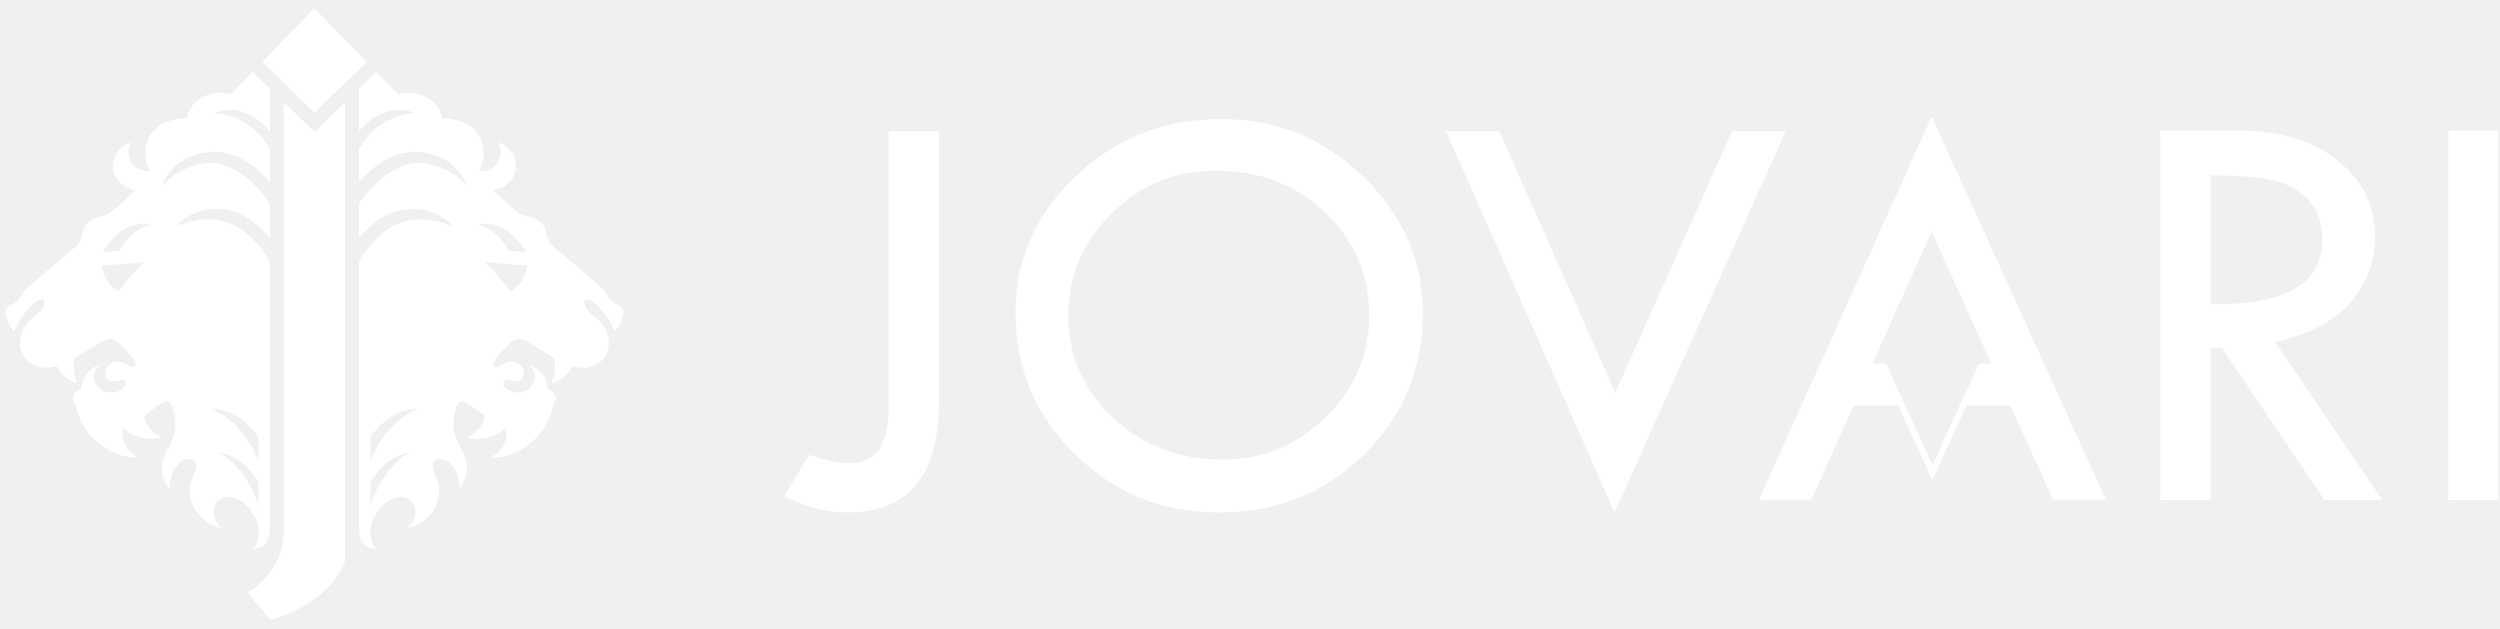
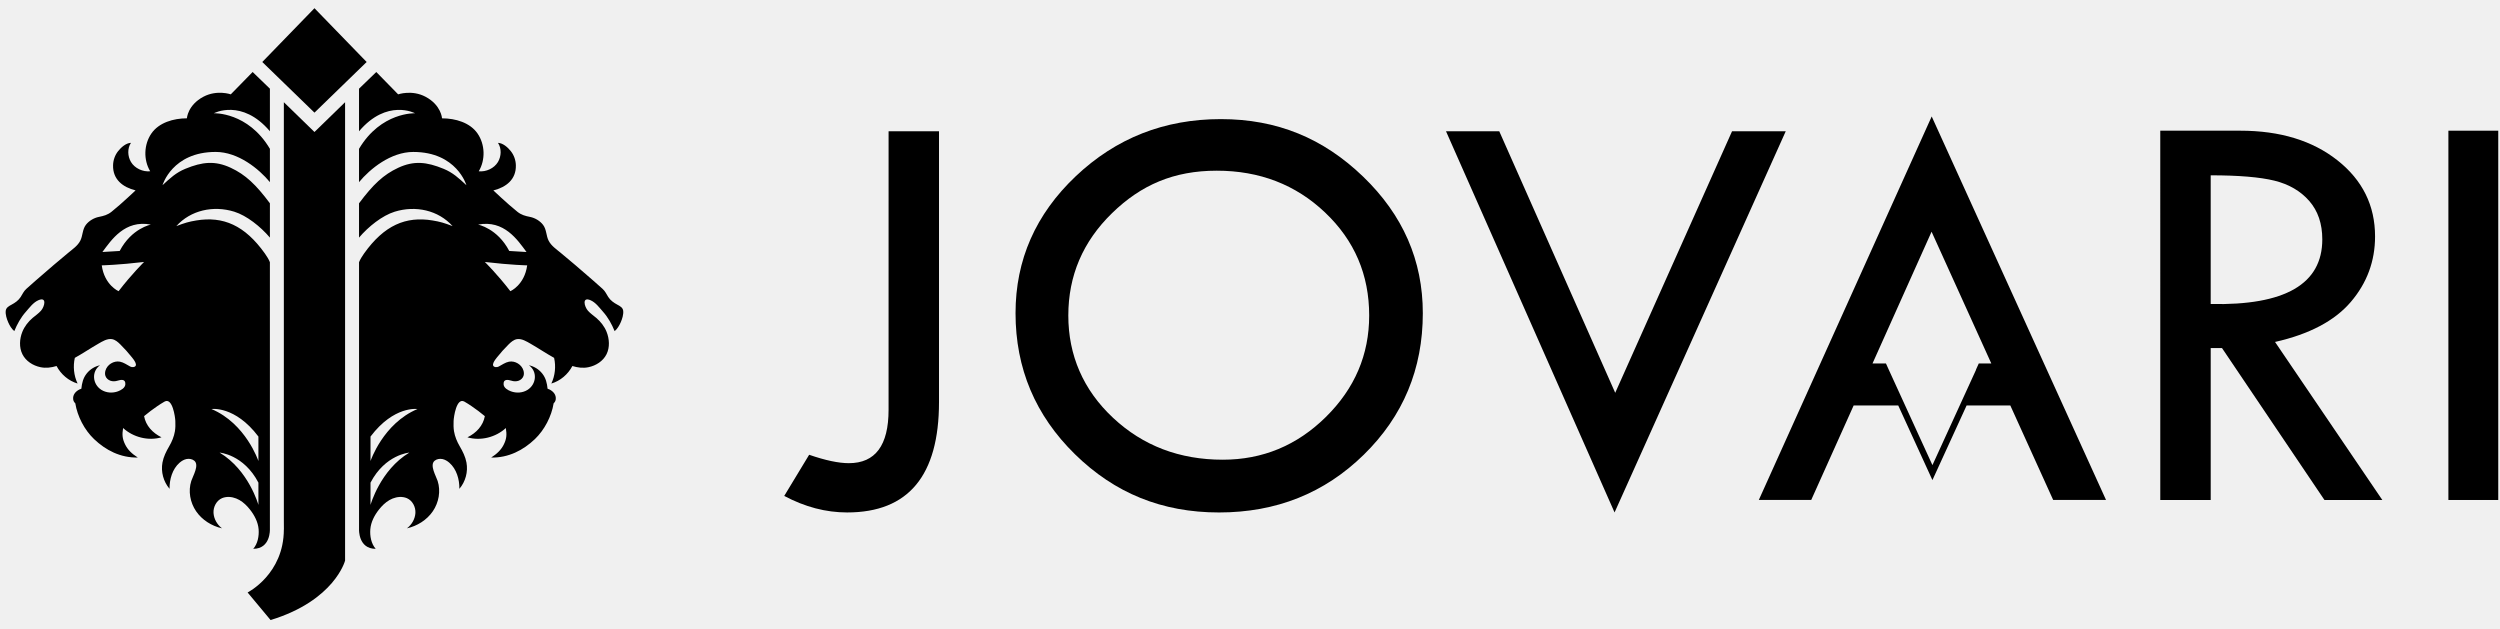
<svg xmlns="http://www.w3.org/2000/svg" width="159" height="40" viewBox="0 0 159 40" fill="none">
-   <path d="M56.514 8.349H59.721V25.568C59.721 30.251 57.773 32.592 53.877 32.592C52.525 32.592 51.191 32.242 49.877 31.541L51.462 28.923C52.494 29.28 53.336 29.458 53.987 29.458C55.671 29.458 56.513 28.327 56.513 26.066V8.349H56.514Z" fill="white" />
-   <path d="M64.588 19.918C64.588 16.528 65.867 13.623 68.423 11.204C70.98 8.784 74.052 7.575 77.641 7.575C81.23 7.575 84.161 8.794 86.693 11.232C89.225 13.669 90.491 16.565 90.491 19.918C90.491 23.467 89.24 26.467 86.739 28.917C84.238 31.367 81.168 32.592 77.53 32.592C73.893 32.592 70.887 31.358 68.368 28.889C65.848 26.421 64.588 23.43 64.588 19.918ZM87.08 20.065C87.08 17.474 86.147 15.292 84.278 13.517C82.409 11.743 80.111 10.856 77.383 10.856C74.655 10.856 72.568 11.758 70.719 13.563C68.869 15.368 67.945 17.536 67.945 20.065C67.945 22.595 68.894 24.802 70.793 26.576C72.691 28.35 75.018 29.236 77.77 29.236C80.303 29.236 82.487 28.331 84.324 26.52C86.162 24.709 87.08 22.557 87.08 20.065Z" fill="white" />
-   <path d="M91.966 8.349H95.353L102.728 24.983L110.158 8.349H113.573L102.686 32.592L91.966 8.349H91.966Z" fill="white" />
-   <path d="M122.856 7.407L111.861 31.797H115.194L117.892 25.788H120.728L122.902 30.535L125.076 25.788H127.856L130.582 31.797H133.943L122.855 7.407H122.856ZM125.849 23.118L125.67 23.514H125.679L124.638 25.789L124.164 26.825L122.903 29.583L122.051 27.723L121.167 25.789L120.126 23.514L119.947 23.118H119.091L119.514 22.174L122.848 14.737L126.251 22.242L126.647 23.117H125.85L125.849 23.118Z" fill="white" />
-   <path d="M137.393 8.312H142.481C145.013 8.312 147.074 8.942 148.667 10.201C150.258 11.461 151.054 13.074 151.054 15.039C151.054 16.611 150.539 18.001 149.51 19.205C148.48 20.409 146.873 21.257 144.692 21.748L151.515 31.8H147.835L141.32 22.139H140.601V31.8H137.394V8.312H137.393ZM140.6 11.151V19.337C145.332 19.435 147.698 18.065 147.698 15.225C147.698 14.229 147.421 13.416 146.869 12.782C146.316 12.149 145.578 11.72 144.657 11.492C143.735 11.264 142.383 11.151 140.6 11.151Z" fill="white" />
-   <path d="M155.718 8.312H158.889V31.8H155.718V8.312Z" fill="white" />
-   <mask id="mask0_16_176" style="mask-type:luminance" maskUnits="userSpaceOnUse" x="0" y="0" width="40" height="40">
-     <path d="M40 0H0V40H40V0Z" fill="white" />
-   </mask>
-   <g mask="url(#mask0_16_176)">
-     <path d="M23.319 3.944L20 0.523L16.681 3.944L20 7.165L23.319 3.944Z" fill="white" />
-     <path d="M18.053 6.502V33.122C18.053 33.311 18.054 33.493 18.056 33.669L18.053 33.67C18.053 36.522 15.748 37.682 15.748 37.682L17.209 39.436C21.288 38.19 21.947 35.656 21.947 35.656V6.502L20 8.396L18.053 6.502Z" fill="white" />
-     <path d="M39.636 19.77C39.613 19.564 39.432 19.467 39.267 19.379C39.042 19.259 38.825 19.108 38.686 18.89C38.568 18.704 38.493 18.524 38.326 18.374C38.137 18.203 37.945 18.035 37.754 17.866C37.371 17.529 36.985 17.196 36.596 16.865C36.28 16.596 35.962 16.33 35.642 16.065C35.372 15.842 35.067 15.637 34.899 15.32C34.729 15 34.769 14.608 34.542 14.306C34.349 14.05 34.029 13.86 33.716 13.797C33.403 13.734 33.158 13.672 32.902 13.465C32.723 13.32 32.548 13.172 32.375 13.021C32.036 12.725 31.706 12.418 31.378 12.111C32.192 11.907 32.832 11.413 32.809 10.512C32.801 10.186 32.69 9.866 32.486 9.611C32.296 9.374 31.991 9.097 31.671 9.085C31.909 9.442 31.886 9.941 31.67 10.303C31.43 10.706 30.916 10.942 30.448 10.894C30.883 10.168 30.852 9.19 30.373 8.492C29.894 7.795 28.96 7.526 28.114 7.526C28.114 7.526 28.064 6.682 27.061 6.152C26.197 5.695 25.322 6.001 25.322 6.001L23.932 4.58L22.834 5.641L22.834 8.349C24.617 6.252 26.399 7.204 26.399 7.204C26.399 7.204 24.23 7.111 22.834 9.466L22.834 11.585C23.535 10.738 24.854 9.664 26.284 9.664C29.054 9.664 29.663 11.778 29.663 11.778C29.169 11.32 28.801 10.979 28.214 10.737C27.129 10.289 26.318 10.21 25.325 10.672C24.389 11.108 23.726 11.735 22.834 12.931L22.834 15.112C23.436 14.405 24.312 13.71 25.103 13.464C26.432 13.053 27.874 13.367 28.786 14.382C28.253 14.176 27.979 14.099 27.516 14.022C25.812 13.739 24.434 14.323 23.151 16.127C23.045 16.277 22.901 16.504 22.835 16.676V33.663C22.835 33.663 22.778 34.906 23.894 34.906C23.606 34.578 23.518 34.09 23.552 33.663C23.588 33.207 23.816 32.77 24.102 32.409C24.289 32.172 24.508 31.955 24.77 31.804C25.033 31.654 25.342 31.574 25.641 31.618C25.723 31.63 25.803 31.651 25.879 31.684C26.234 31.837 26.443 32.242 26.42 32.627C26.396 33.013 26.188 33.37 25.879 33.603C26.536 33.455 27.147 33.073 27.527 32.517C27.908 31.962 28.041 31.232 27.835 30.591C27.735 30.278 27.304 29.576 27.647 29.3C27.78 29.193 27.965 29.162 28.133 29.195C28.301 29.228 28.453 29.32 28.582 29.433C29.035 29.829 29.227 30.488 29.216 31.09C29.606 30.637 29.777 30.004 29.667 29.416C29.599 29.047 29.428 28.708 29.24 28.386C29.067 28.091 28.932 27.769 28.875 27.427C28.839 27.211 28.841 26.991 28.849 26.772C28.858 26.529 29.029 25.259 29.535 25.543C29.692 25.631 29.843 25.73 29.992 25.831C30.284 26.028 30.564 26.242 30.836 26.467C30.726 27.075 30.297 27.533 29.728 27.814C30.564 28.059 31.53 27.814 32.171 27.223C32.237 27.633 32.226 27.889 32.048 28.257C31.881 28.603 31.613 28.861 31.237 29.101C32.344 29.122 33.282 28.631 34.019 27.927C34.629 27.343 35.077 26.484 35.211 25.651C35.283 25.586 35.332 25.5 35.345 25.404C35.381 25.112 35.199 24.902 34.957 24.775C34.944 24.769 34.826 24.727 34.826 24.723C34.789 24.367 34.716 24.044 34.486 23.756C34.27 23.486 33.976 23.304 33.639 23.23C34.197 23.633 34.116 24.438 33.556 24.793C33.242 24.992 32.837 25.017 32.492 24.887C32.301 24.815 32.042 24.675 32.028 24.443C32.009 24.105 32.282 24.135 32.525 24.212C32.67 24.259 32.831 24.267 32.975 24.218C33.119 24.168 33.245 24.056 33.294 23.911C33.331 23.805 33.325 23.689 33.296 23.58C33.192 23.194 32.762 22.926 32.369 23.004C32.132 23.051 31.93 23.201 31.719 23.312C31.657 23.345 31.586 23.359 31.517 23.348C31.153 23.288 31.506 22.858 31.602 22.737C31.833 22.445 32.083 22.166 32.348 21.904C32.5 21.754 32.672 21.602 32.884 21.569C33.184 21.524 33.489 21.715 33.738 21.857C34.247 22.149 34.73 22.476 35.241 22.76C35.364 23.304 35.305 23.89 35.065 24.394C35.638 24.226 36.126 23.806 36.403 23.279C36.736 23.381 37.079 23.428 37.432 23.353C37.903 23.254 38.356 22.97 38.575 22.53C38.794 22.093 38.757 21.547 38.578 21.103C38.44 20.759 38.205 20.46 37.924 20.22C37.745 20.068 37.547 19.937 37.392 19.761C37.158 19.495 37.002 18.854 37.56 19.096C37.89 19.24 38.121 19.567 38.353 19.828C38.673 20.187 38.91 20.617 39.091 21.061C39.264 20.92 39.391 20.697 39.479 20.497C39.571 20.289 39.662 20 39.636 19.771V19.77ZM23.565 32.114V30.697C24.499 28.904 26.034 28.785 26.034 28.785C24.177 29.902 23.565 32.114 23.565 32.114ZM23.565 29.322V27.765C25.057 25.79 26.549 26.015 26.549 26.015C24.359 26.939 23.565 29.322 23.565 29.322ZM33.486 16.028L32.388 15.961C31.63 14.515 30.403 14.285 30.403 14.285C32.062 13.967 32.922 15.267 33.486 16.028ZM32.459 18.52C31.625 17.433 30.836 16.661 30.836 16.661C32.497 16.857 33.529 16.877 33.529 16.877C33.357 18.134 32.459 18.52 32.459 18.52Z" fill="white" />
-     <path d="M0.521 20.496C0.609 20.697 0.736 20.92 0.909 21.06C1.09 20.616 1.327 20.186 1.647 19.827C1.879 19.566 2.11 19.239 2.44 19.096C2.998 18.853 2.842 19.494 2.608 19.76C2.453 19.936 2.255 20.067 2.076 20.219C1.795 20.46 1.56 20.759 1.422 21.102C1.243 21.547 1.206 22.092 1.425 22.53C1.644 22.969 2.097 23.253 2.568 23.353C2.921 23.427 3.264 23.38 3.597 23.279C3.874 23.806 4.362 24.225 4.935 24.394C4.695 23.89 4.636 23.304 4.759 22.759C5.27 22.476 5.753 22.149 6.262 21.857C6.511 21.714 6.817 21.523 7.116 21.569C7.328 21.601 7.5 21.753 7.652 21.904C7.917 22.166 8.167 22.444 8.398 22.736C8.495 22.858 8.847 23.288 8.483 23.347C8.414 23.359 8.343 23.344 8.281 23.312C8.07 23.201 7.868 23.05 7.631 23.004C7.238 22.926 6.808 23.193 6.704 23.58C6.675 23.688 6.669 23.805 6.706 23.911C6.755 24.055 6.881 24.167 7.025 24.217C7.169 24.267 7.33 24.259 7.475 24.212C7.718 24.135 7.991 24.104 7.972 24.443C7.958 24.675 7.699 24.815 7.508 24.887C7.164 25.017 6.758 24.991 6.444 24.792C5.884 24.437 5.803 23.632 6.361 23.229C6.024 23.304 5.73 23.486 5.514 23.755C5.284 24.043 5.211 24.366 5.174 24.722C5.174 24.726 5.056 24.768 5.043 24.775C4.801 24.902 4.619 25.112 4.655 25.403C4.668 25.499 4.717 25.586 4.789 25.65C4.923 26.484 5.371 27.343 5.981 27.926C6.718 28.63 7.656 29.121 8.763 29.1C8.387 28.861 8.119 28.602 7.952 28.256C7.774 27.889 7.763 27.633 7.829 27.223C8.47 27.813 9.436 28.059 10.272 27.814C9.703 27.533 9.274 27.074 9.164 26.467C9.436 26.242 9.716 26.027 10.008 25.83C10.157 25.729 10.308 25.63 10.465 25.542C10.971 25.258 11.142 26.528 11.151 26.772C11.159 26.99 11.161 27.211 11.125 27.426C11.068 27.769 10.933 28.09 10.76 28.386C10.572 28.707 10.401 29.047 10.333 29.416C10.224 30.003 10.394 30.636 10.784 31.089C10.773 30.488 10.965 29.829 11.418 29.432C11.547 29.319 11.699 29.228 11.867 29.195C12.035 29.162 12.22 29.192 12.353 29.3C12.696 29.576 12.265 30.278 12.165 30.59C11.959 31.232 12.092 31.961 12.473 32.517C12.853 33.073 13.464 33.455 14.121 33.602C13.813 33.37 13.604 33.012 13.58 32.627C13.557 32.241 13.767 31.837 14.121 31.683C14.197 31.651 14.278 31.629 14.359 31.617C14.658 31.573 14.967 31.653 15.23 31.804C15.492 31.954 15.711 32.171 15.898 32.408C16.184 32.77 16.412 33.206 16.448 33.662C16.482 34.089 16.394 34.577 16.106 34.905C17.222 34.905 17.165 33.663 17.165 33.663V16.676C17.099 16.504 16.955 16.276 16.849 16.126C15.566 14.322 14.188 13.739 12.484 14.022C12.021 14.099 11.747 14.176 11.214 14.382C12.126 13.367 13.568 13.052 14.897 13.464C15.688 13.709 16.564 14.405 17.166 15.112L17.166 12.93C16.274 11.735 15.611 11.108 14.675 10.672C13.682 10.209 12.871 10.289 11.786 10.736C11.199 10.979 10.831 11.32 10.337 11.778C10.337 11.778 10.946 9.664 13.716 9.664C15.146 9.664 16.466 10.737 17.166 11.584L17.166 9.466C15.77 7.111 13.601 7.204 13.601 7.204C13.601 7.204 15.383 6.252 17.166 8.349L17.166 5.64L16.068 4.58L14.678 6.001C14.678 6.001 13.803 5.694 12.939 6.151C11.936 6.681 11.886 7.526 11.886 7.526C11.04 7.526 10.106 7.795 9.627 8.492C9.148 9.189 9.117 10.168 9.552 10.894C9.084 10.942 8.57 10.706 8.33 10.302C8.114 9.941 8.091 9.441 8.329 9.085C8.009 9.096 7.704 9.374 7.514 9.611C7.31 9.866 7.199 10.185 7.191 10.511C7.168 11.413 7.808 11.907 8.622 12.11C8.293 12.418 7.964 12.724 7.625 13.02C7.452 13.171 7.277 13.32 7.098 13.464C6.842 13.672 6.597 13.733 6.284 13.796C5.971 13.86 5.651 14.049 5.458 14.305C5.231 14.608 5.271 15 5.101 15.32C4.933 15.637 4.628 15.842 4.358 16.065C4.038 16.329 3.72 16.596 3.404 16.865C3.015 17.195 2.629 17.529 2.246 17.866C2.055 18.034 1.863 18.203 1.674 18.374C1.507 18.524 1.432 18.703 1.314 18.889C1.175 19.108 0.958 19.259 0.733 19.379C0.568 19.467 0.387 19.563 0.364 19.77C0.338 19.999 0.429 20.288 0.521 20.496V20.496ZM13.966 28.785C13.966 28.785 15.501 28.903 16.435 30.696V32.113C16.435 32.113 15.823 29.902 13.966 28.785ZM13.45 26.015C13.45 26.015 14.943 25.79 16.435 27.765V29.322C16.435 29.322 15.641 26.938 13.45 26.015ZM9.597 14.285C9.597 14.285 8.371 14.515 7.612 15.961L6.514 16.028C7.078 15.267 7.938 13.967 9.597 14.285ZM6.471 16.877C6.471 16.877 7.503 16.857 9.164 16.661C9.164 16.661 8.376 17.433 7.542 18.52C7.542 18.52 6.643 18.134 6.471 16.877Z" fill="white" />
+   <g clip-path="url(#clip0_35_75)">
+     <path d="M56.514 8.349H59.721V25.568C59.721 30.251 57.773 32.592 53.877 32.592C52.525 32.592 51.191 32.242 49.877 31.541L51.462 28.923C52.494 29.28 53.336 29.458 53.987 29.458C55.671 29.458 56.513 28.327 56.513 26.066L56.514 8.349Z" fill="black" />
+     <path d="M64.588 19.918C64.588 16.529 65.867 13.624 68.423 11.204C70.98 8.785 74.052 7.575 77.641 7.575C81.23 7.575 84.161 8.794 86.693 11.232C89.225 13.67 90.491 16.565 90.491 19.918C90.491 23.468 89.24 26.467 86.739 28.918C84.238 31.368 81.168 32.593 77.53 32.593C73.893 32.593 70.887 31.359 68.368 28.89C65.848 26.421 64.588 23.43 64.588 19.918ZM87.08 20.066C87.08 17.474 86.147 15.293 84.278 13.518C82.409 11.743 80.111 10.856 77.383 10.856C74.655 10.856 72.568 11.759 70.719 13.564C68.869 15.368 67.945 17.536 67.945 20.066C67.945 22.595 68.894 24.802 70.793 26.576C72.691 28.351 75.018 29.237 77.77 29.237C80.303 29.237 82.487 28.332 84.324 26.521C86.162 24.709 87.08 22.557 87.08 20.066Z" fill="black" />
+     <path d="M91.966 8.349H95.353L102.728 24.983L110.158 8.349H113.573L102.686 32.592L91.966 8.349Z" fill="black" />
+     <path d="M122.856 7.407L111.861 31.797H115.194L117.892 25.788H120.728L122.902 30.535L125.076 25.788H127.856L130.582 31.797H133.943L122.856 7.407ZM125.849 23.118L125.67 23.514H125.679L124.638 25.789L124.164 26.825L122.903 29.583L122.051 27.723L121.167 25.789L120.126 23.514L119.947 23.118H119.091L119.514 22.174L122.848 14.737L126.251 22.242L126.647 23.117H125.85L125.849 23.118Z" fill="black" />
+     <path d="M137.393 8.312H142.481C145.013 8.312 147.074 8.941 148.667 10.201C150.258 11.46 151.054 13.073 151.054 15.039C151.054 16.611 150.539 18.001 149.51 19.205C148.48 20.409 146.873 21.256 144.692 21.748L151.515 31.799H147.835L141.32 22.138H140.601V31.799H137.394L137.393 8.312ZM140.6 11.15V19.336C145.332 19.435 147.698 18.064 147.698 15.225C147.698 14.229 147.421 13.415 146.869 12.782C146.316 12.149 145.578 11.719 144.657 11.491C143.735 11.264 142.383 11.15 140.6 11.15Z" fill="black" />
+     <path d="M155.718 8.312H158.889V31.799H155.718V8.312Z" fill="black" />
+     <mask id="mask0_35_75" style="mask-type:luminance" maskUnits="userSpaceOnUse" x="0" y="0" width="40" height="40">
+       <path d="M40 0H0V40H40V0Z" fill="white" />
+     </mask>
+     <g mask="url(#mask0_35_75)">
+       <path d="M23.319 3.943L20 0.522L16.681 3.943L20 7.164L23.319 3.943Z" fill="black" />
+       <path d="M18.053 6.501V33.121C18.053 33.31 18.054 33.492 18.056 33.668L18.053 33.669C18.053 36.521 15.748 37.681 15.748 37.681L17.209 39.435C21.288 38.189 21.947 35.655 21.947 35.655V6.501L20 8.395L18.053 6.501Z" fill="black" />
+       <path d="M39.636 19.77C39.613 19.564 39.432 19.467 39.267 19.379C39.042 19.259 38.825 19.108 38.686 18.89C38.568 18.704 38.493 18.524 38.326 18.374C38.137 18.203 37.945 18.035 37.754 17.866C37.371 17.529 36.985 17.196 36.596 16.865C36.28 16.596 35.962 16.33 35.642 16.065C35.372 15.842 35.067 15.637 34.899 15.32C34.729 15 34.769 14.608 34.542 14.306C34.349 14.05 34.029 13.86 33.716 13.797C33.403 13.734 33.158 13.672 32.902 13.465C32.723 13.32 32.548 13.172 32.375 13.021C32.036 12.725 31.706 12.418 31.378 12.111C32.192 11.907 32.832 11.413 32.809 10.512C32.801 10.186 32.69 9.866 32.486 9.611C32.296 9.374 31.991 9.097 31.671 9.085C31.909 9.442 31.886 9.941 31.67 10.303C31.43 10.706 30.916 10.942 30.448 10.894C30.883 10.168 30.852 9.19 30.373 8.492C29.894 7.795 28.96 7.526 28.114 7.526C28.114 7.526 28.064 6.682 27.061 6.152C26.197 5.695 25.322 6.001 25.322 6.001L23.932 4.58L22.834 5.641L22.834 8.349C24.617 6.252 26.399 7.204 26.399 7.204C26.399 7.204 24.23 7.111 22.834 9.466L22.834 11.585C23.535 10.738 24.854 9.664 26.284 9.664C29.054 9.664 29.663 11.778 29.663 11.778C29.169 11.32 28.801 10.979 28.214 10.737C27.129 10.289 26.318 10.21 25.325 10.672C24.389 11.108 23.726 11.735 22.834 12.931L22.834 15.112C23.436 14.405 24.312 13.71 25.103 13.464C26.432 13.053 27.874 13.367 28.786 14.382C28.253 14.176 27.979 14.099 27.516 14.022C25.812 13.739 24.434 14.323 23.151 16.127C23.045 16.277 22.901 16.504 22.835 16.676V33.663C22.835 33.663 22.778 34.906 23.894 34.906C23.606 34.578 23.518 34.09 23.552 33.663C23.588 33.207 23.816 32.77 24.102 32.409C24.289 32.172 24.508 31.955 24.77 31.804C25.033 31.654 25.342 31.574 25.641 31.618C25.723 31.63 25.803 31.651 25.879 31.684C26.234 31.837 26.443 32.242 26.42 32.627C26.396 33.013 26.188 33.37 25.879 33.603C26.536 33.455 27.147 33.073 27.527 32.517C27.908 31.962 28.041 31.232 27.835 30.591C27.735 30.278 27.304 29.576 27.647 29.3C27.78 29.193 27.965 29.162 28.133 29.195C28.301 29.228 28.453 29.32 28.582 29.433C29.035 29.829 29.227 30.488 29.216 31.09C29.606 30.637 29.777 30.004 29.667 29.416C29.599 29.047 29.428 28.708 29.24 28.386C29.067 28.091 28.932 27.769 28.875 27.427C28.839 27.211 28.841 26.991 28.849 26.772C28.858 26.529 29.029 25.259 29.535 25.543C29.692 25.631 29.843 25.73 29.992 25.831C30.284 26.028 30.564 26.242 30.836 26.467C30.726 27.075 30.297 27.533 29.728 27.814C30.564 28.059 31.53 27.814 32.171 27.223C32.237 27.633 32.226 27.889 32.048 28.257C31.881 28.603 31.613 28.861 31.237 29.101C32.344 29.122 33.282 28.631 34.019 27.927C34.629 27.343 35.077 26.484 35.211 25.651C35.283 25.586 35.332 25.5 35.345 25.404C35.381 25.112 35.199 24.902 34.957 24.775C34.944 24.769 34.826 24.727 34.826 24.723C34.789 24.367 34.716 24.044 34.486 23.756C34.27 23.486 33.976 23.304 33.639 23.23C34.197 23.633 34.116 24.438 33.556 24.793C33.242 24.992 32.837 25.017 32.492 24.887C32.301 24.815 32.042 24.675 32.028 24.443C32.009 24.105 32.282 24.135 32.525 24.212C32.67 24.259 32.831 24.267 32.975 24.218C33.119 24.168 33.245 24.056 33.294 23.911C33.331 23.805 33.325 23.689 33.296 23.58C33.192 23.194 32.762 22.926 32.369 23.004C32.132 23.051 31.93 23.201 31.719 23.312C31.657 23.345 31.586 23.359 31.517 23.348C31.153 23.288 31.506 22.858 31.602 22.737C31.833 22.445 32.083 22.166 32.348 21.904C32.5 21.754 32.672 21.602 32.884 21.569C33.184 21.524 33.489 21.715 33.738 21.857C34.247 22.149 34.73 22.476 35.241 22.76C35.364 23.304 35.305 23.89 35.065 24.394C35.638 24.226 36.126 23.806 36.403 23.279C36.736 23.381 37.079 23.428 37.432 23.353C37.903 23.254 38.356 22.97 38.575 22.53C38.794 22.093 38.757 21.547 38.578 21.103C38.44 20.759 38.205 20.46 37.924 20.22C37.745 20.068 37.547 19.937 37.392 19.761C37.158 19.495 37.002 18.854 37.56 19.096C37.89 19.24 38.121 19.567 38.353 19.828C38.673 20.187 38.91 20.617 39.091 21.061C39.264 20.92 39.391 20.697 39.479 20.497C39.571 20.289 39.662 20 39.636 19.77ZM23.565 32.114V30.697C24.499 28.904 26.034 28.785 26.034 28.785C24.177 29.902 23.565 32.114 23.565 32.114ZM23.565 29.322V27.765C25.057 25.79 26.549 26.015 26.549 26.015C24.359 26.939 23.565 29.322 23.565 29.322ZM33.486 16.028L32.388 15.961C31.63 14.515 30.403 14.285 30.403 14.285C32.062 13.967 32.922 15.267 33.486 16.028ZM32.459 18.52C31.625 17.433 30.836 16.661 30.836 16.661C32.497 16.857 33.529 16.877 33.529 16.877C33.357 18.134 32.459 18.52 32.459 18.52Z" fill="black" />
+       <path d="M0.521 20.496C0.609 20.696 0.736 20.919 0.909 21.059C1.09 20.616 1.327 20.186 1.647 19.827C1.879 19.566 2.11 19.239 2.44 19.095C2.998 18.852 2.842 19.494 2.608 19.76C2.453 19.936 2.255 20.067 2.076 20.219C1.795 20.459 1.56 20.759 1.422 21.102C1.243 21.546 1.206 22.091 1.425 22.529C1.644 22.968 2.097 23.253 2.568 23.352C2.921 23.427 3.264 23.38 3.597 23.278C3.874 23.806 4.362 24.225 4.935 24.393C4.695 23.889 4.636 23.303 4.759 22.759C5.27 22.475 5.753 22.148 6.262 21.856C6.511 21.713 6.817 21.523 7.116 21.568C7.328 21.601 7.5 21.753 7.652 21.904C7.917 22.166 8.167 22.444 8.398 22.736C8.495 22.858 8.847 23.287 8.483 23.347C8.414 23.358 8.343 23.344 8.281 23.311C8.07 23.2 7.868 23.05 7.631 23.003C7.238 22.925 6.808 23.192 6.704 23.579C6.675 23.687 6.669 23.804 6.706 23.91C6.755 24.055 6.881 24.167 7.025 24.216C7.169 24.266 7.33 24.258 7.475 24.212C7.718 24.134 7.991 24.104 7.972 24.442C7.958 24.674 7.699 24.814 7.508 24.887C7.164 25.017 6.758 24.991 6.444 24.792C5.884 24.437 5.803 23.632 6.361 23.229C6.024 23.303 5.73 23.485 5.514 23.755C5.284 24.043 5.211 24.366 5.174 24.722C5.174 24.726 5.056 24.768 5.043 24.774C4.801 24.901 4.619 25.111 4.655 25.402C4.668 25.499 4.717 25.585 4.789 25.65C4.923 26.483 5.371 27.342 5.981 27.925C6.718 28.63 7.656 29.121 8.763 29.099C8.387 28.86 8.119 28.602 7.952 28.256C7.774 27.888 7.763 27.632 7.829 27.222C8.47 27.812 9.436 28.058 10.272 27.813C9.703 27.532 9.274 27.074 9.164 26.466C9.436 26.241 9.716 26.027 10.008 25.829C10.157 25.729 10.308 25.63 10.465 25.542C10.971 25.258 11.142 26.528 11.151 26.771C11.159 26.99 11.161 27.21 11.125 27.426C11.068 27.768 10.933 28.09 10.76 28.385C10.572 28.707 10.401 29.046 10.333 29.415C10.224 30.003 10.394 30.636 10.784 31.089C10.773 30.487 10.965 29.828 11.418 29.431C11.547 29.319 11.699 29.227 11.867 29.194C12.035 29.161 12.22 29.192 12.353 29.299C12.696 29.575 12.265 30.277 12.165 30.59C11.959 31.231 12.092 31.961 12.473 32.517C12.853 33.072 13.464 33.454 14.121 33.602C13.813 33.369 13.604 33.011 13.58 32.626C13.557 32.241 13.767 31.836 14.121 31.683C14.197 31.65 14.278 31.629 14.359 31.617C14.658 31.573 14.967 31.653 15.23 31.803C15.492 31.954 15.711 32.17 15.898 32.408C16.184 32.77 16.412 33.206 16.448 33.661C16.482 34.089 16.394 34.577 16.106 34.905C17.222 34.905 17.165 33.662 17.165 33.662V16.675C17.099 16.503 16.955 16.276 16.849 16.126C15.566 14.322 14.188 13.739 12.484 14.021C12.021 14.098 11.747 14.175 11.214 14.381C12.126 13.367 13.568 13.052 14.897 13.463C15.688 13.709 16.564 14.404 17.166 15.111L17.166 12.93C16.274 11.734 15.611 11.107 14.675 10.671C13.682 10.209 12.871 10.288 11.786 10.736C11.199 10.978 10.831 11.319 10.337 11.777C10.337 11.777 10.946 9.663 13.716 9.663C15.146 9.663 16.466 10.737 17.166 11.584L17.166 9.465C15.77 7.11 13.601 7.203 13.601 7.203C13.601 7.203 15.383 6.251 17.166 8.348L17.166 5.64L16.068 4.579L14.678 6C14.678 6 13.803 5.694 12.939 6.151C11.936 6.681 11.886 7.525 11.886 7.525C11.04 7.525 10.106 7.794 9.627 8.492C9.148 9.189 9.117 10.167 9.552 10.893C9.084 10.941 8.57 10.705 8.33 10.302C8.114 9.94 8.091 9.441 8.329 9.084C8.009 9.096 7.704 9.373 7.514 9.61C7.31 9.865 7.199 10.185 7.191 10.511C7.168 11.412 7.808 11.906 8.622 12.11C8.293 12.417 7.964 12.723 7.625 13.02C7.452 13.171 7.277 13.319 7.098 13.464C6.842 13.671 6.597 13.733 6.284 13.796C5.971 13.859 5.651 14.049 5.458 14.305C5.231 14.607 5.271 14.999 5.101 15.319C4.933 15.636 4.628 15.841 4.358 16.064C4.038 16.329 3.72 16.595 3.404 16.864C3.015 17.195 2.629 17.529 2.246 17.865C2.055 18.034 1.863 18.203 1.674 18.373C1.507 18.523 1.432 18.703 1.314 18.889C1.175 19.108 0.958 19.258 0.733 19.378C0.568 19.466 0.387 19.563 0.364 19.77C0.338 19.998 0.429 20.288 0.521 20.496ZM13.966 28.785C13.966 28.785 15.501 28.903 16.435 30.696V32.113C16.435 32.113 15.823 29.901 13.966 28.785ZM13.45 26.015C13.45 26.015 14.943 25.789 16.435 27.765V29.322C16.435 29.322 15.641 26.938 13.45 26.015ZM9.597 14.284C9.597 14.284 8.371 14.515 7.612 15.961L6.514 16.027C7.078 15.267 7.938 13.966 9.597 14.284ZM6.471 16.876C6.471 16.876 7.503 16.857 9.164 16.66C9.164 16.66 8.376 17.432 7.542 18.52C7.542 18.52 6.643 18.134 6.471 16.876Z" fill="black" />
+     </g>
  </g>
+   <defs>
+     <clipPath id="clip0_35_75">
+       <rect width="159" height="40" fill="white" />
+     </clipPath>
+   </defs>
</svg>
